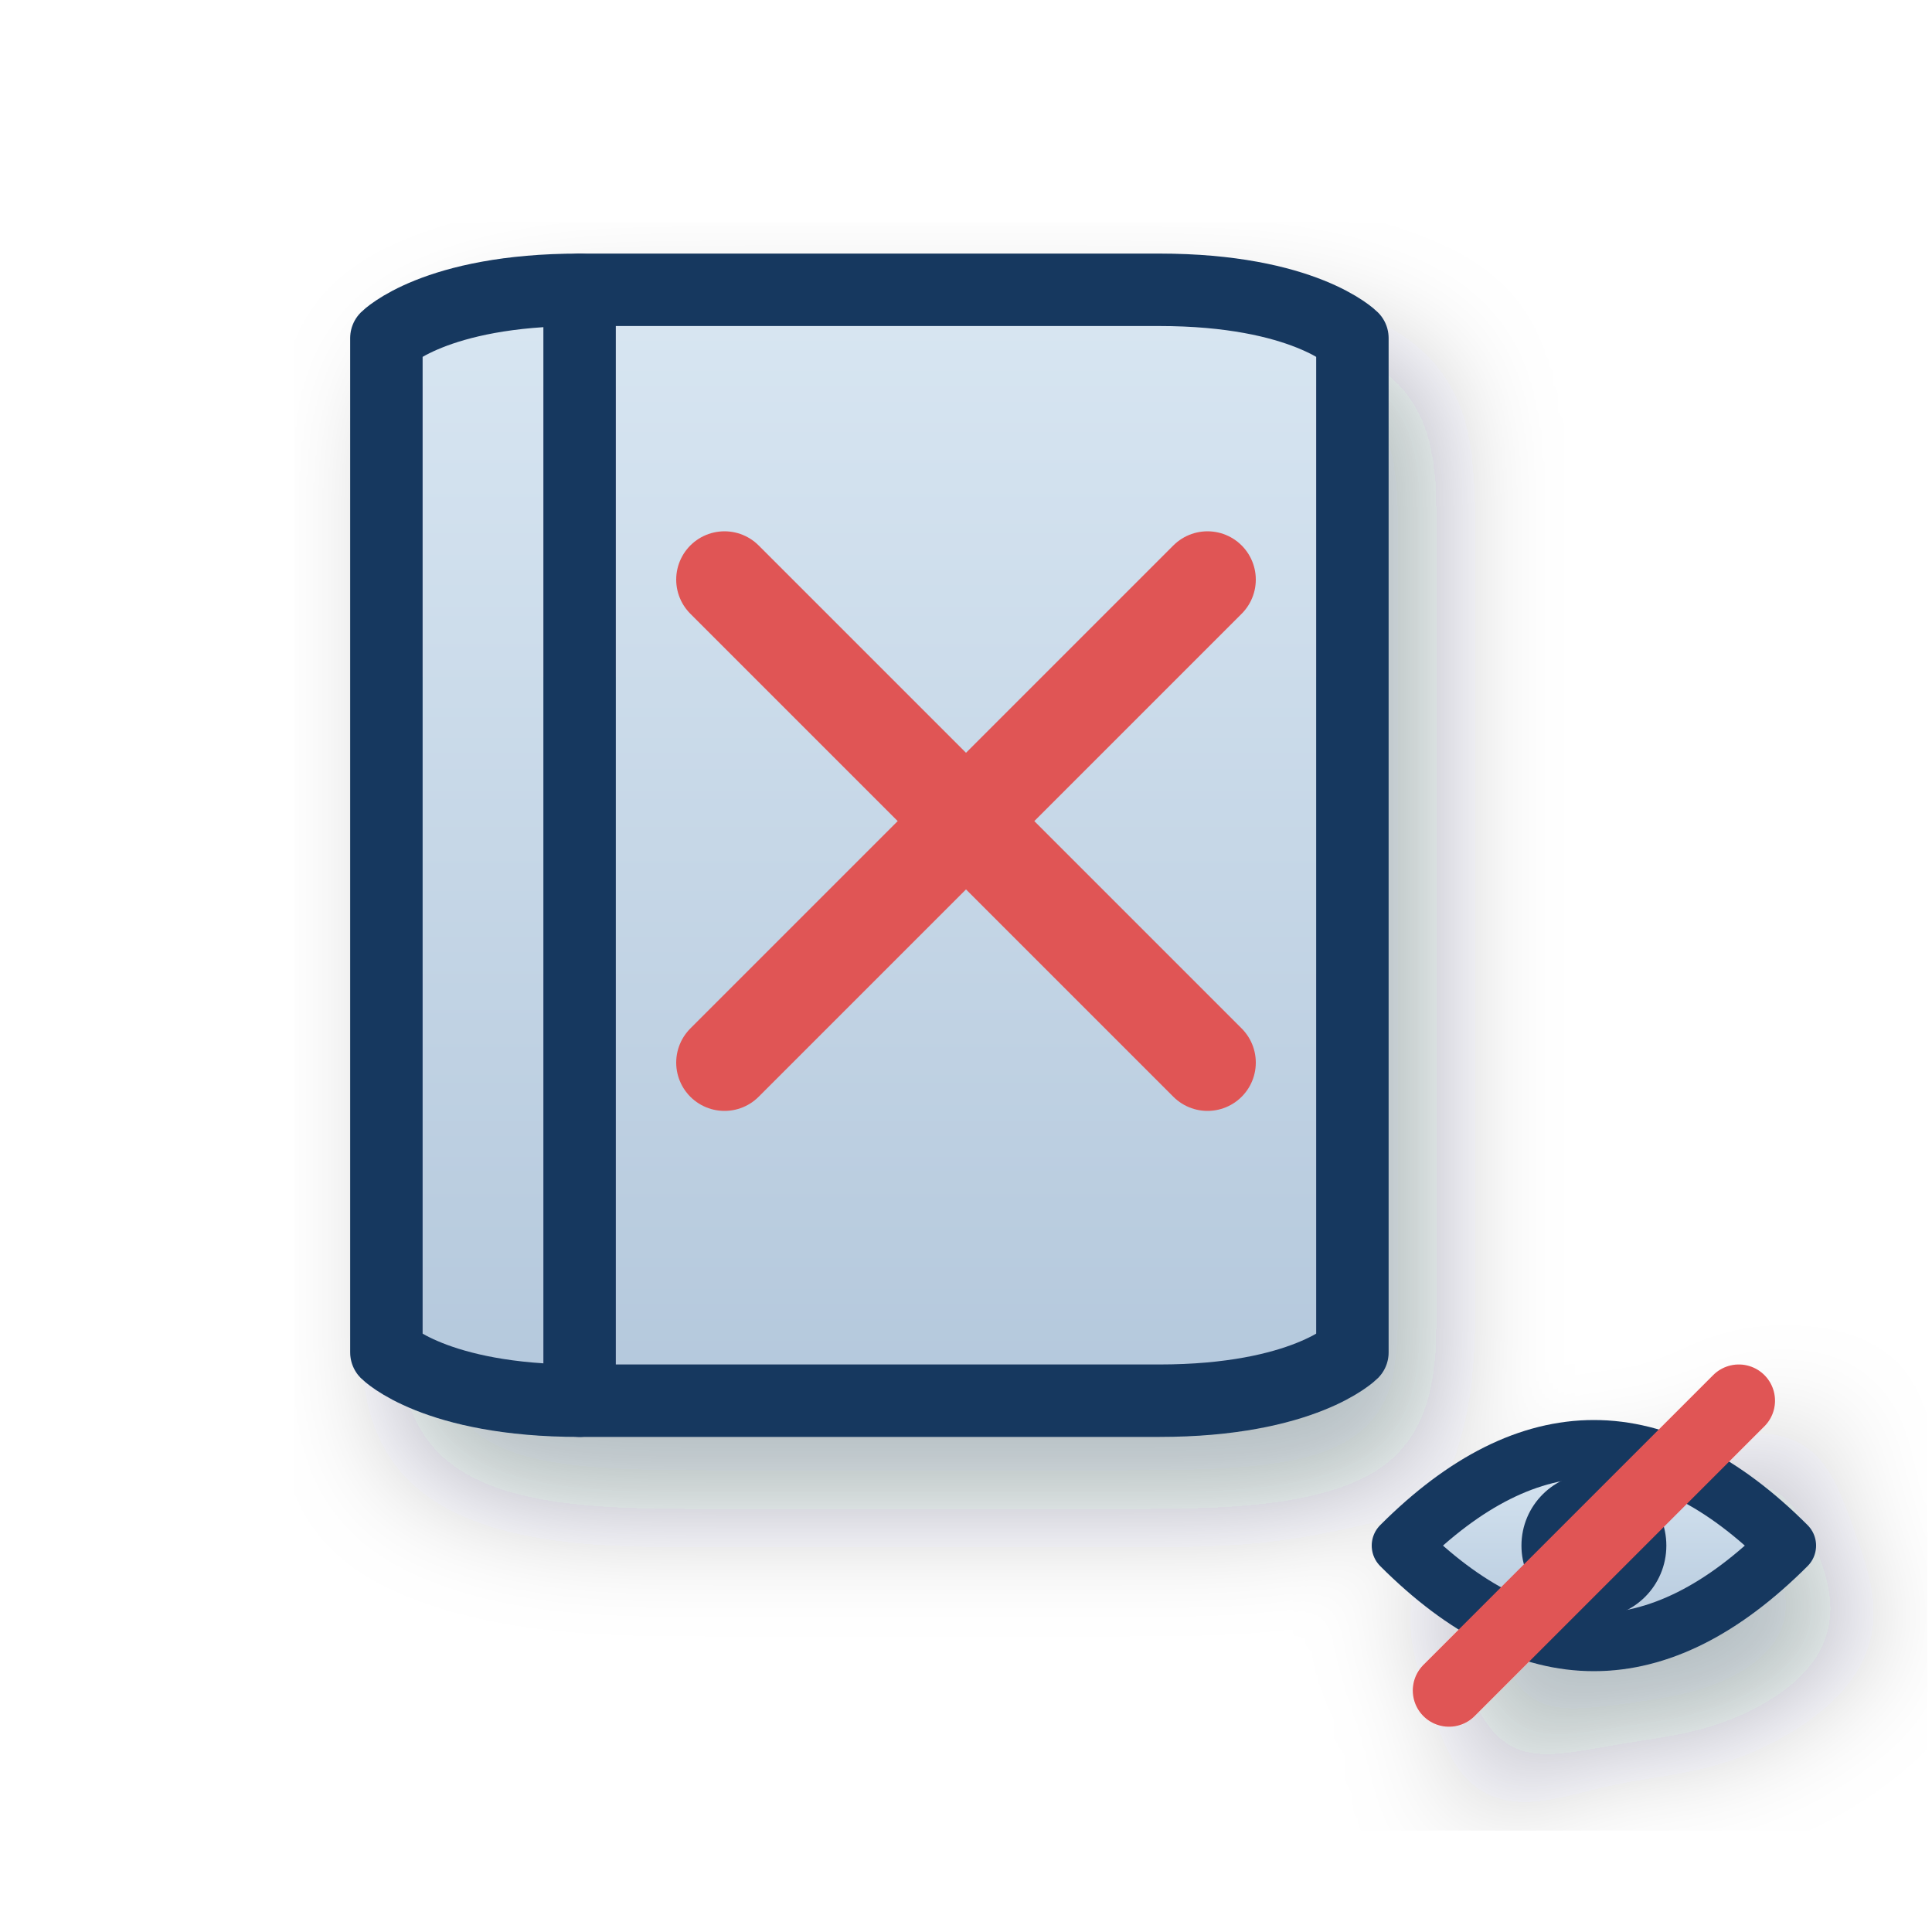
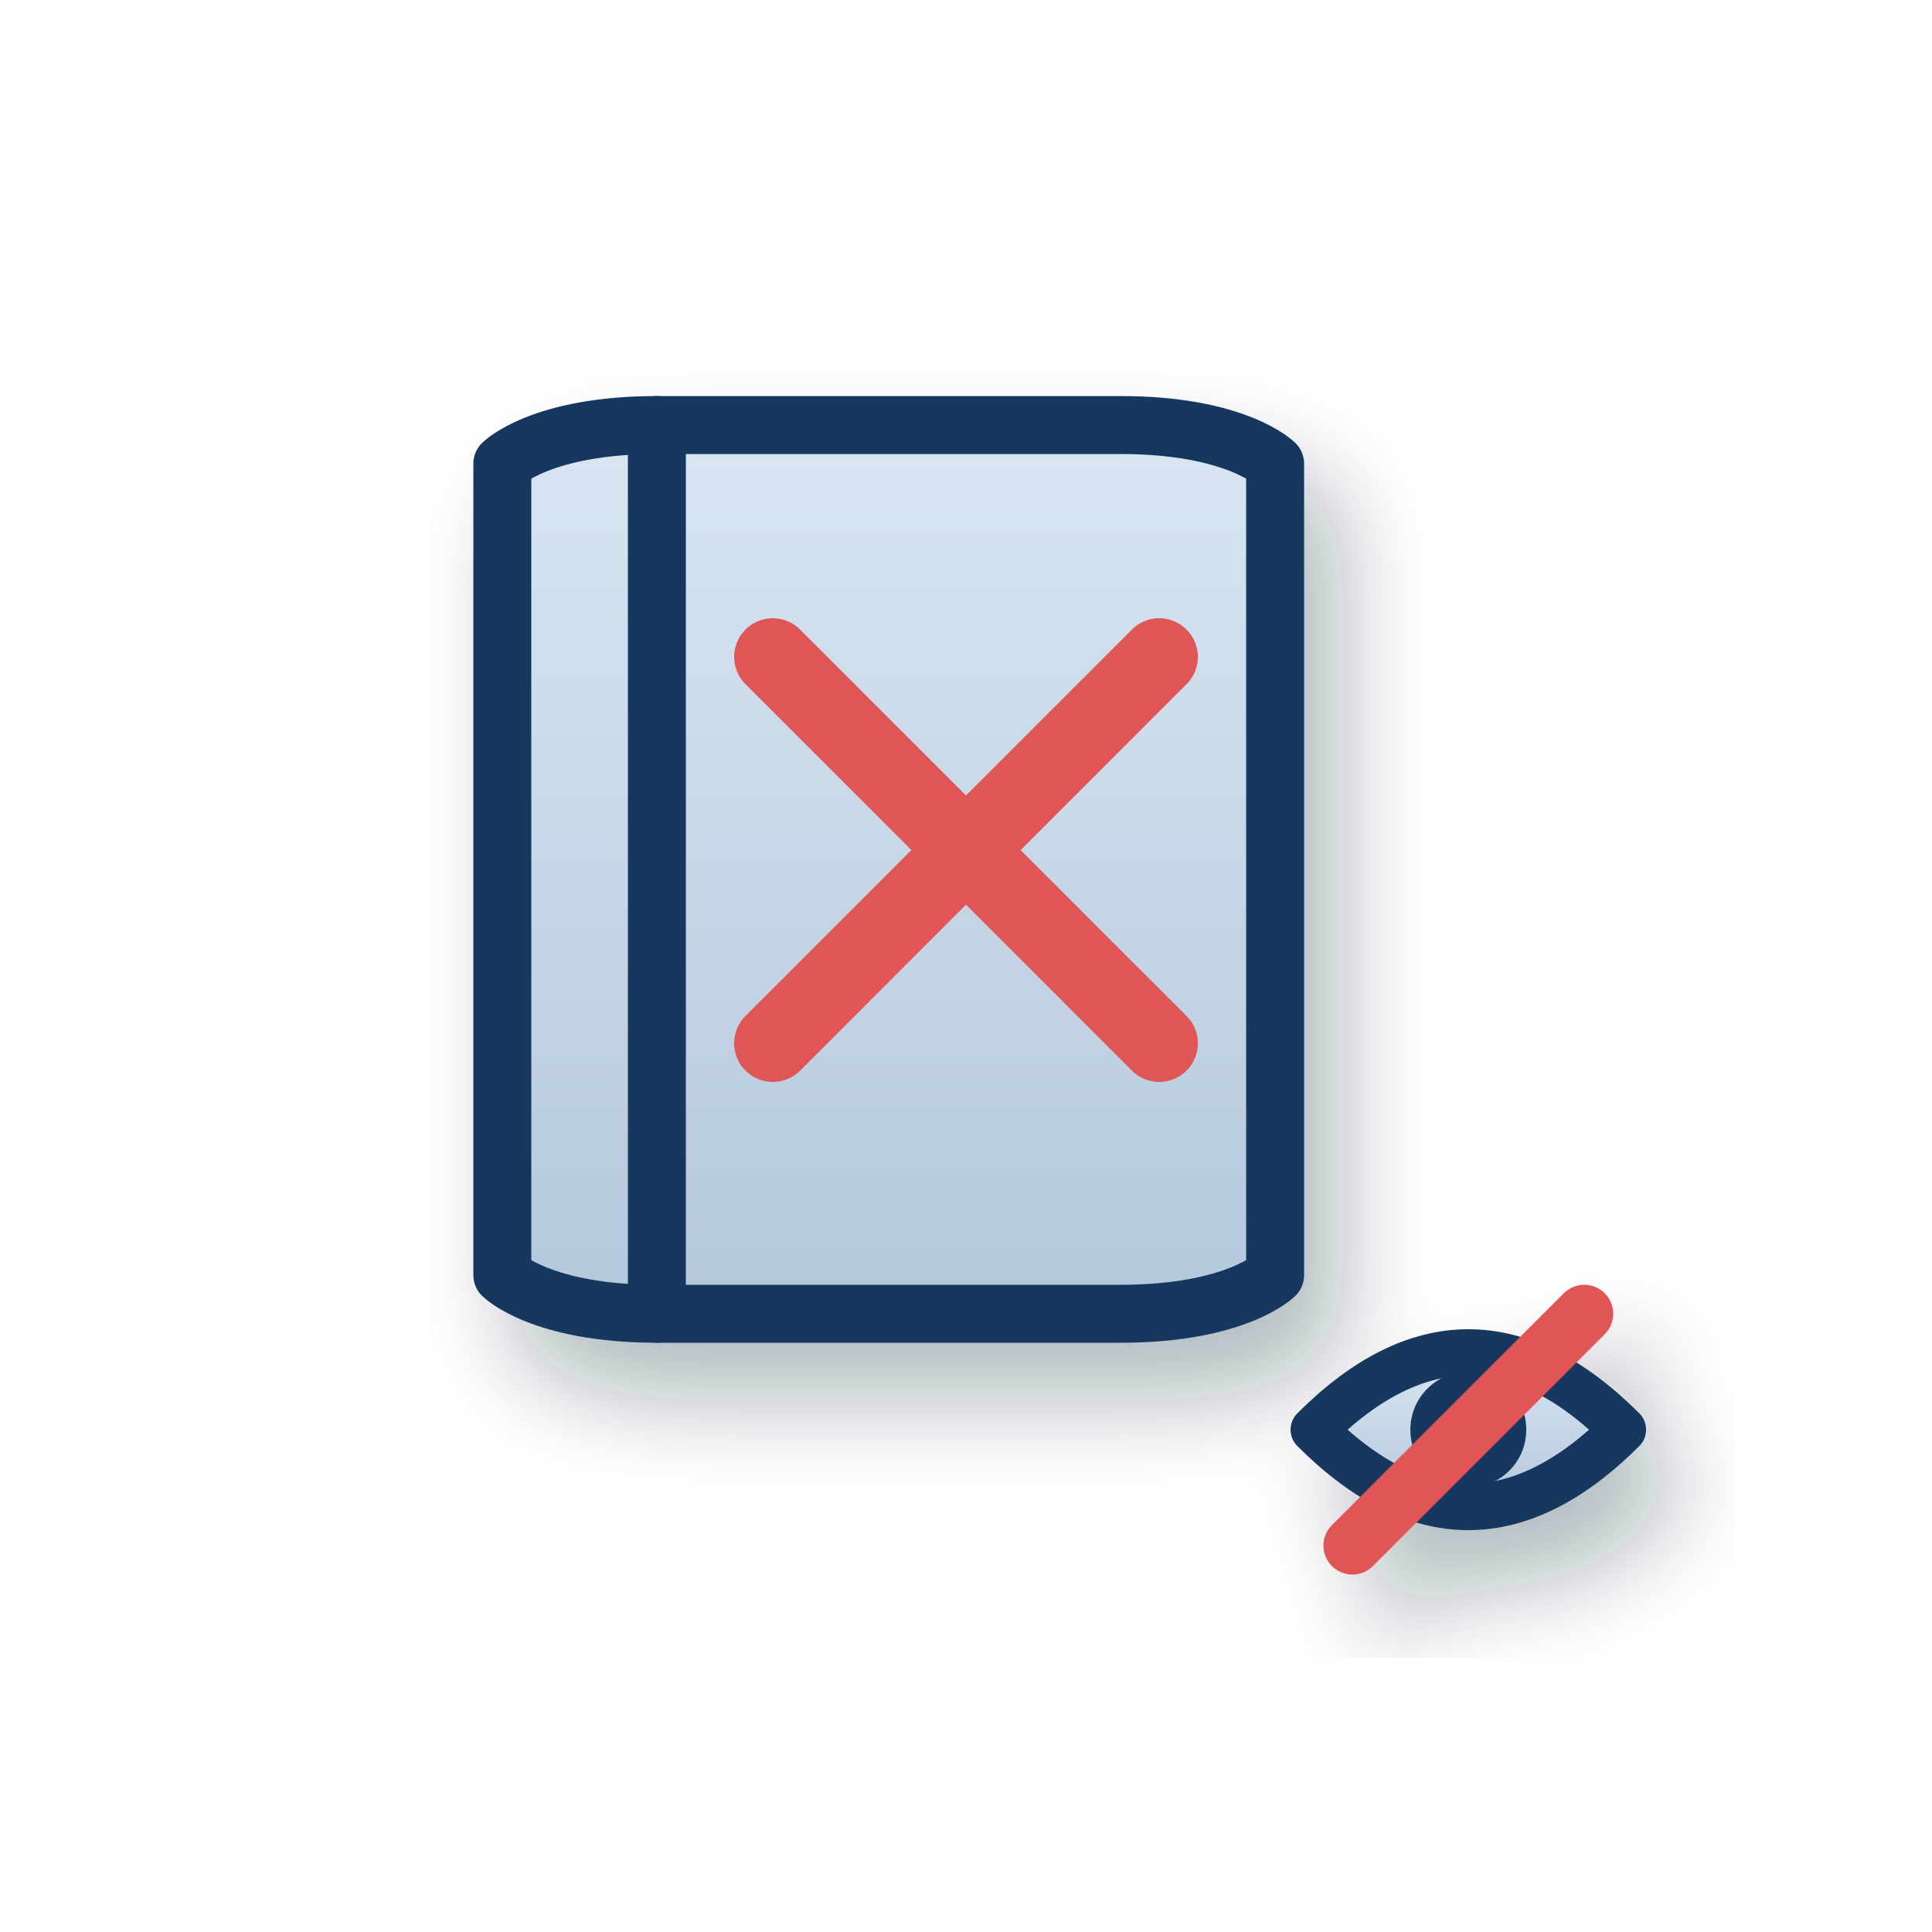
<svg xmlns="http://www.w3.org/2000/svg" viewBox="0 0 40 40">
  <defs>
    <linearGradient id="body" x1="0" y1="0" x2="0" y2="1">
      <stop offset="0%" stop-color="#D8E6F2" />
      <stop offset="100%" stop-color="#B4C8DC" />
    </linearGradient>
    <filter id="shadow">
      <feDropShadow dx="1" dy="1.5" stdDeviation="1.2" flood-color="#0a1a2e" flood-opacity="0.3" />
    </filter>
  </defs>
-   <g filter="url(#shadow)" stroke="#19375F" stroke-width="1.5" stroke-linecap="round" stroke-linejoin="round" fill="none">
+   <g transform="translate(4,4) scale(0.8)" filter="url(#shadow)" stroke="#19375F" stroke-width="1.5" stroke-linecap="round" stroke-linejoin="round" fill="none">
    <path d="M8 7 C8 7 9 6 12 6 L24 6 C27 6 28 7 28 7 L28 28 C28 28 27 29 24 29 L12 29 C9 29 8 28 8 28 Z" fill="url(#body)" />
    <line x1="12" y1="6" x2="12" y2="29" />
    <line x1="15" y1="12" x2="25" y2="22" stroke="#E05555" stroke-width="2" />
    <line x1="25" y1="12" x2="15" y2="22" stroke="#E05555" stroke-width="2" />
    <path d="M29 32 Q33 28 37 32 Q33 36 29 32 Z" fill="url(#body)" stroke-width="1.2" />
    <circle cx="33" cy="32" r="1.5" fill="#19375F" stroke="none" />
    <line x1="30" y1="35" x2="36" y2="29" stroke="#E05555" stroke-width="1.5" />
  </g>
</svg>
